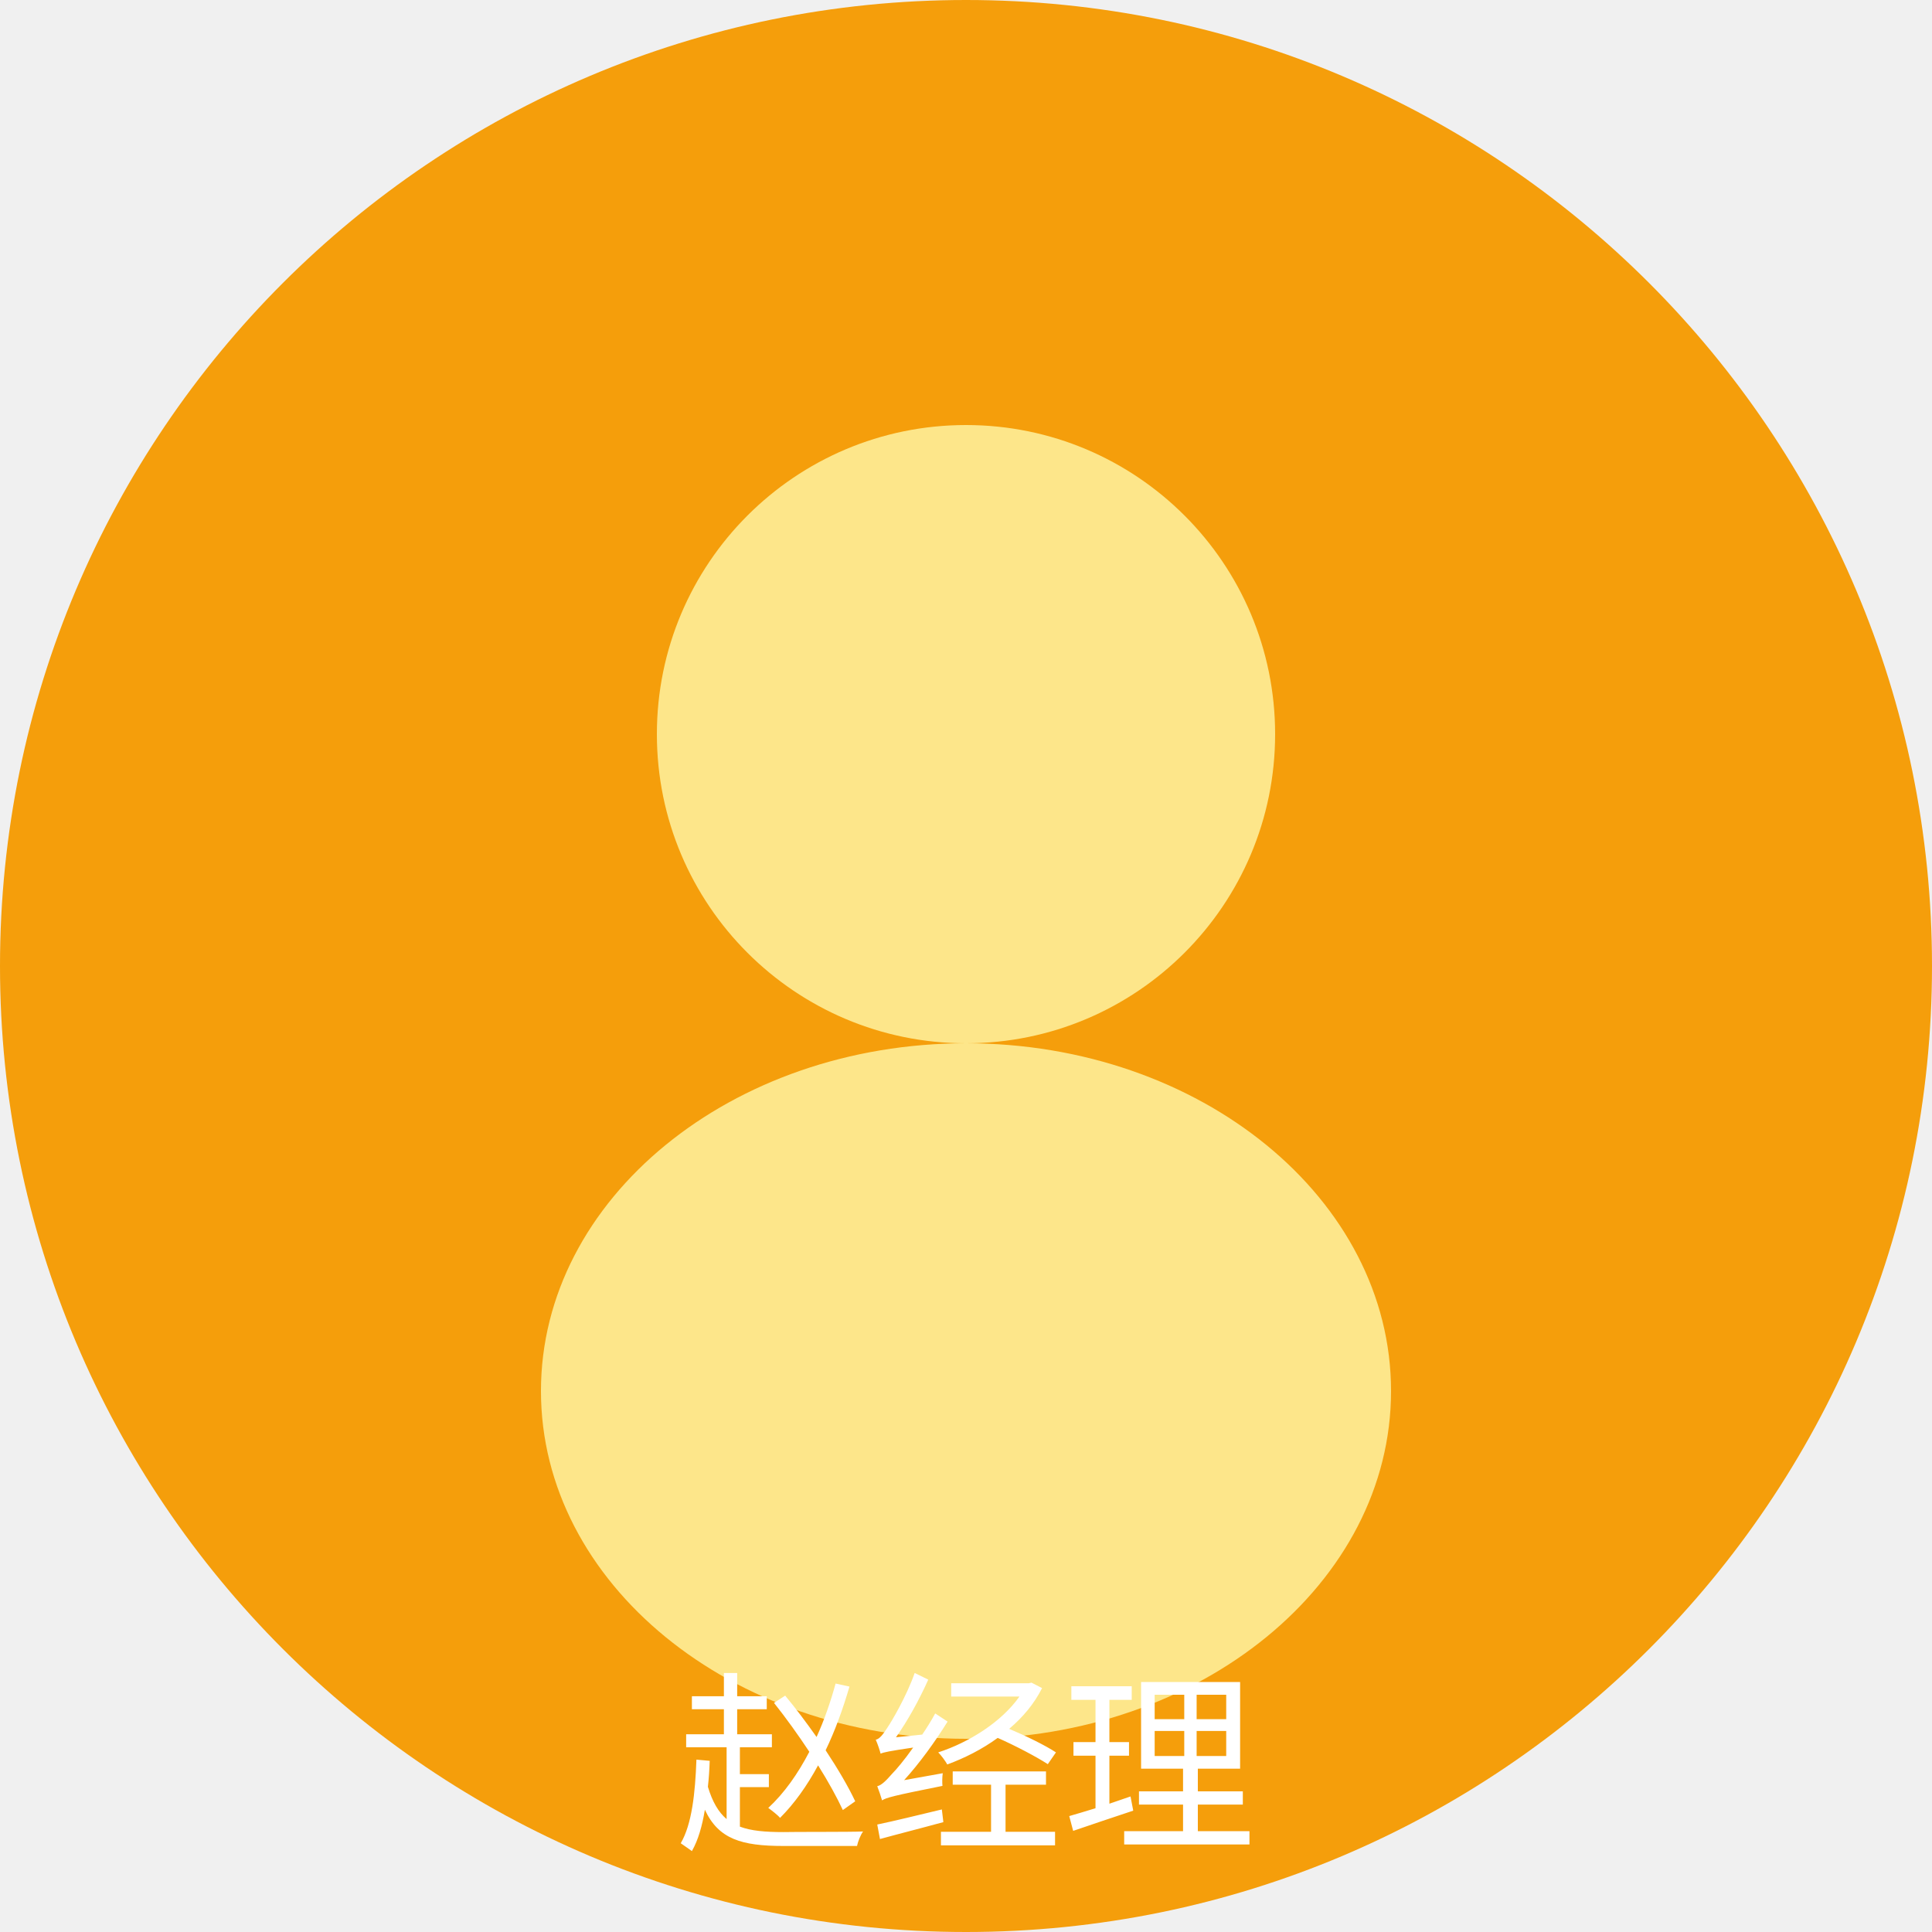
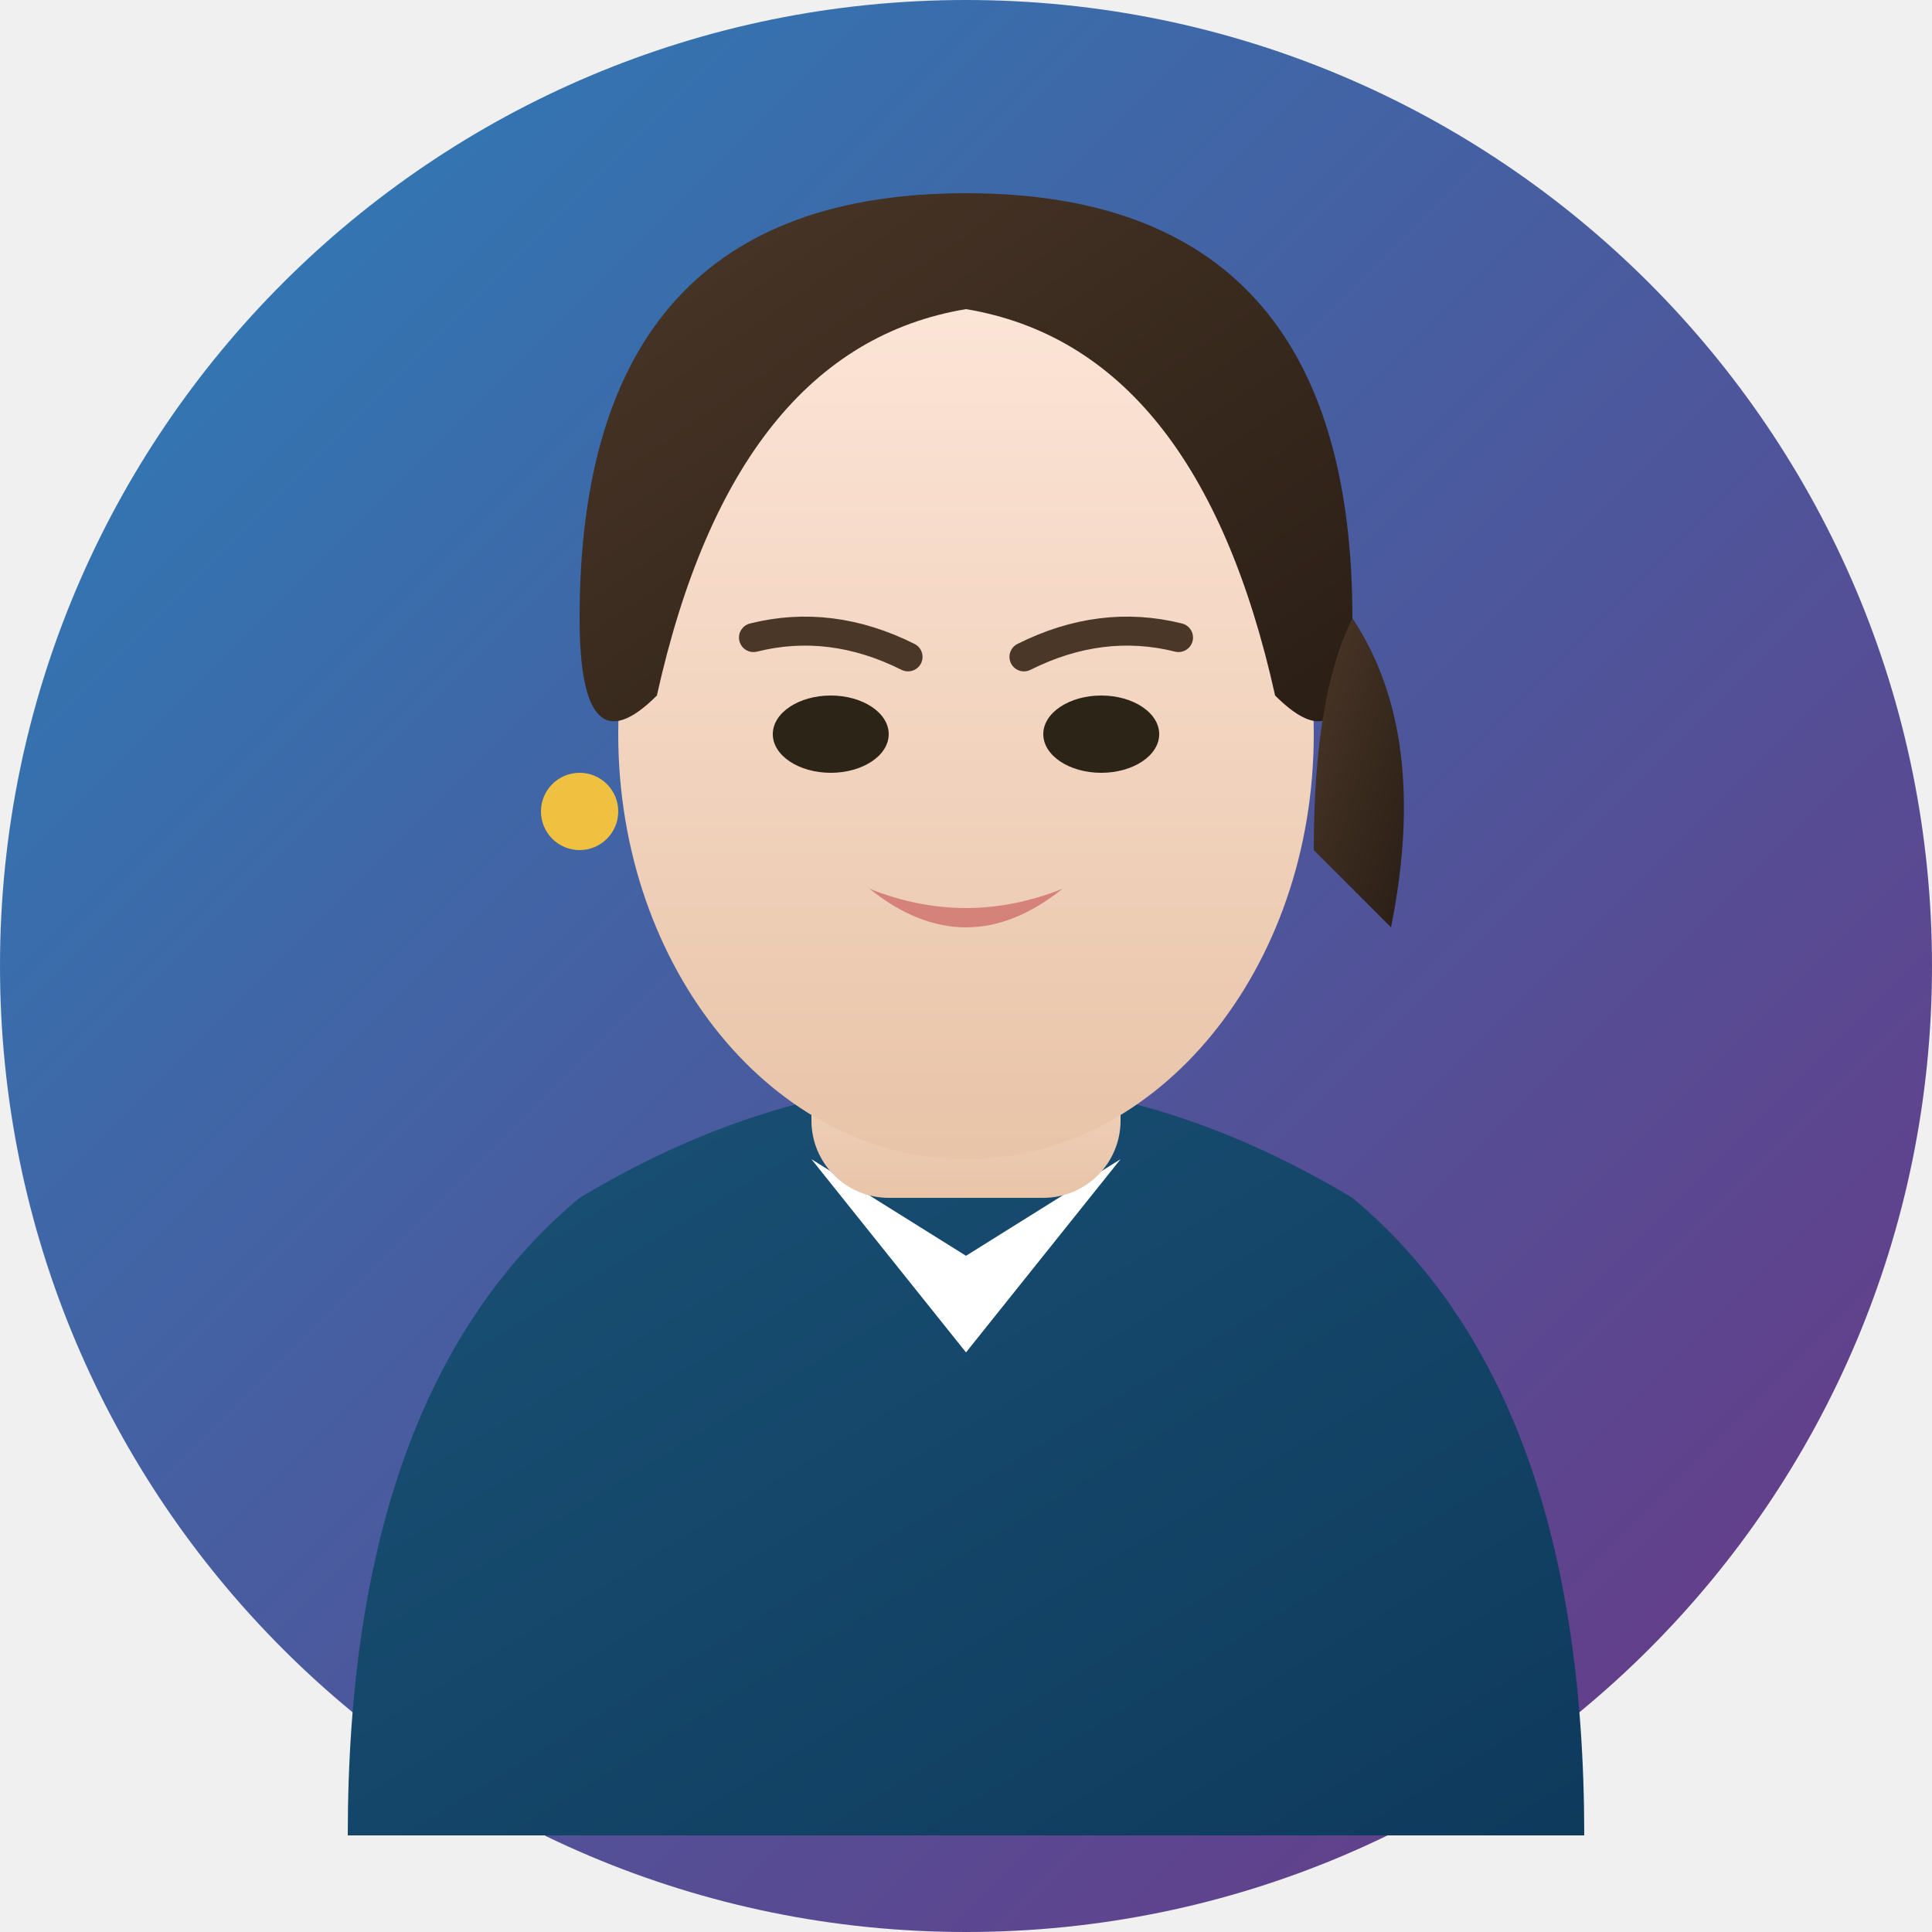
<svg xmlns="http://www.w3.org/2000/svg" viewBox="0 0 100 100">
-   <circle cx="50" cy="50" r="50" fill="#f59e0b" />
-   <circle cx="50" cy="38" r="16" fill="#fde68a" />
-   <ellipse cx="50" cy="72" rx="22" ry="18" fill="#fde68a" />
-   <text x="50" y="95" text-anchor="middle" font-size="10" fill="#fff" font-family="sans-serif">赵经理</text>
+   <defs>
+     <linearGradient id="bg2" x1="0%" y1="0%" x2="100%" y2="100%">
+       <stop offset="0%" stop-color="#2980b9" />
+       <stop offset="100%" stop-color="#6c3483" />
+     </linearGradient>
+     <linearGradient id="skin2" x1="0%" y1="0%" x2="0%" y2="100%">
+       <stop offset="0%" stop-color="#fce4d6" />
+       <stop offset="100%" stop-color="#e8c4a8" />
+     </linearGradient>
+     <linearGradient id="hair2" x1="0%" y1="0%" x2="100%" y2="100%">
+       <stop offset="0%" stop-color="#4a3728" />
+       <stop offset="100%" stop-color="#2a1e15" />
+     </linearGradient>
+     <linearGradient id="suit2" x1="0%" y1="0%" x2="100%" y2="100%">
+       <stop offset="0%" stop-color="#1a5276" />
+       <stop offset="100%" stop-color="#0e3a5c" />
+     </linearGradient>
+   </defs>
+   <circle cx="50" cy="50" r="50" fill="url(#bg2)" />
+   <path d="M18 95 Q18 72 30 62 Q40 56 50 56 Q60 56 70 62 Q82 72 82 95 Z" fill="url(#suit2)" />
+   <path d="M42 60 L50 70 L58 60 L50 65 Z" fill="#fff" />
+   <rect x="42" y="48" width="16" height="14" fill="url(#skin2)" rx="4" />
+   <ellipse cx="50" cy="38" rx="18" ry="22" fill="url(#skin2)" />
+   <path d="M30 32 Q30 10 50 10 Q70 10 70 32 Q70 40 66 36 Q62 18 50 16 Q38 18 34 36 Q30 40 30 32 Z" fill="url(#hair2)" />
+   <path d="M70 32 Q74 38 72 48 L68 44 Q68 36 70 32 Z" fill="url(#hair2)" />
+   <ellipse cx="43" cy="38" rx="3" ry="2" fill="#2c2416" />
+   <ellipse cx="57" cy="38" rx="3" ry="2" fill="#2c2416" />
+   <path d="M39 33 Q43 32 47 34" stroke="#4a3728" stroke-width="1.5" fill="none" stroke-linecap="round" />
+   <path d="M53 34 Q57 32 61 33" stroke="#4a3728" stroke-width="1.5" fill="none" stroke-linecap="round" />
+   <path d="M45 46 Q50 48 55 46 Q50 50 45 46 Z" fill="#d4827a" />
+   <circle cx="30" cy="42" r="2" fill="#f0c040" />
</svg>
